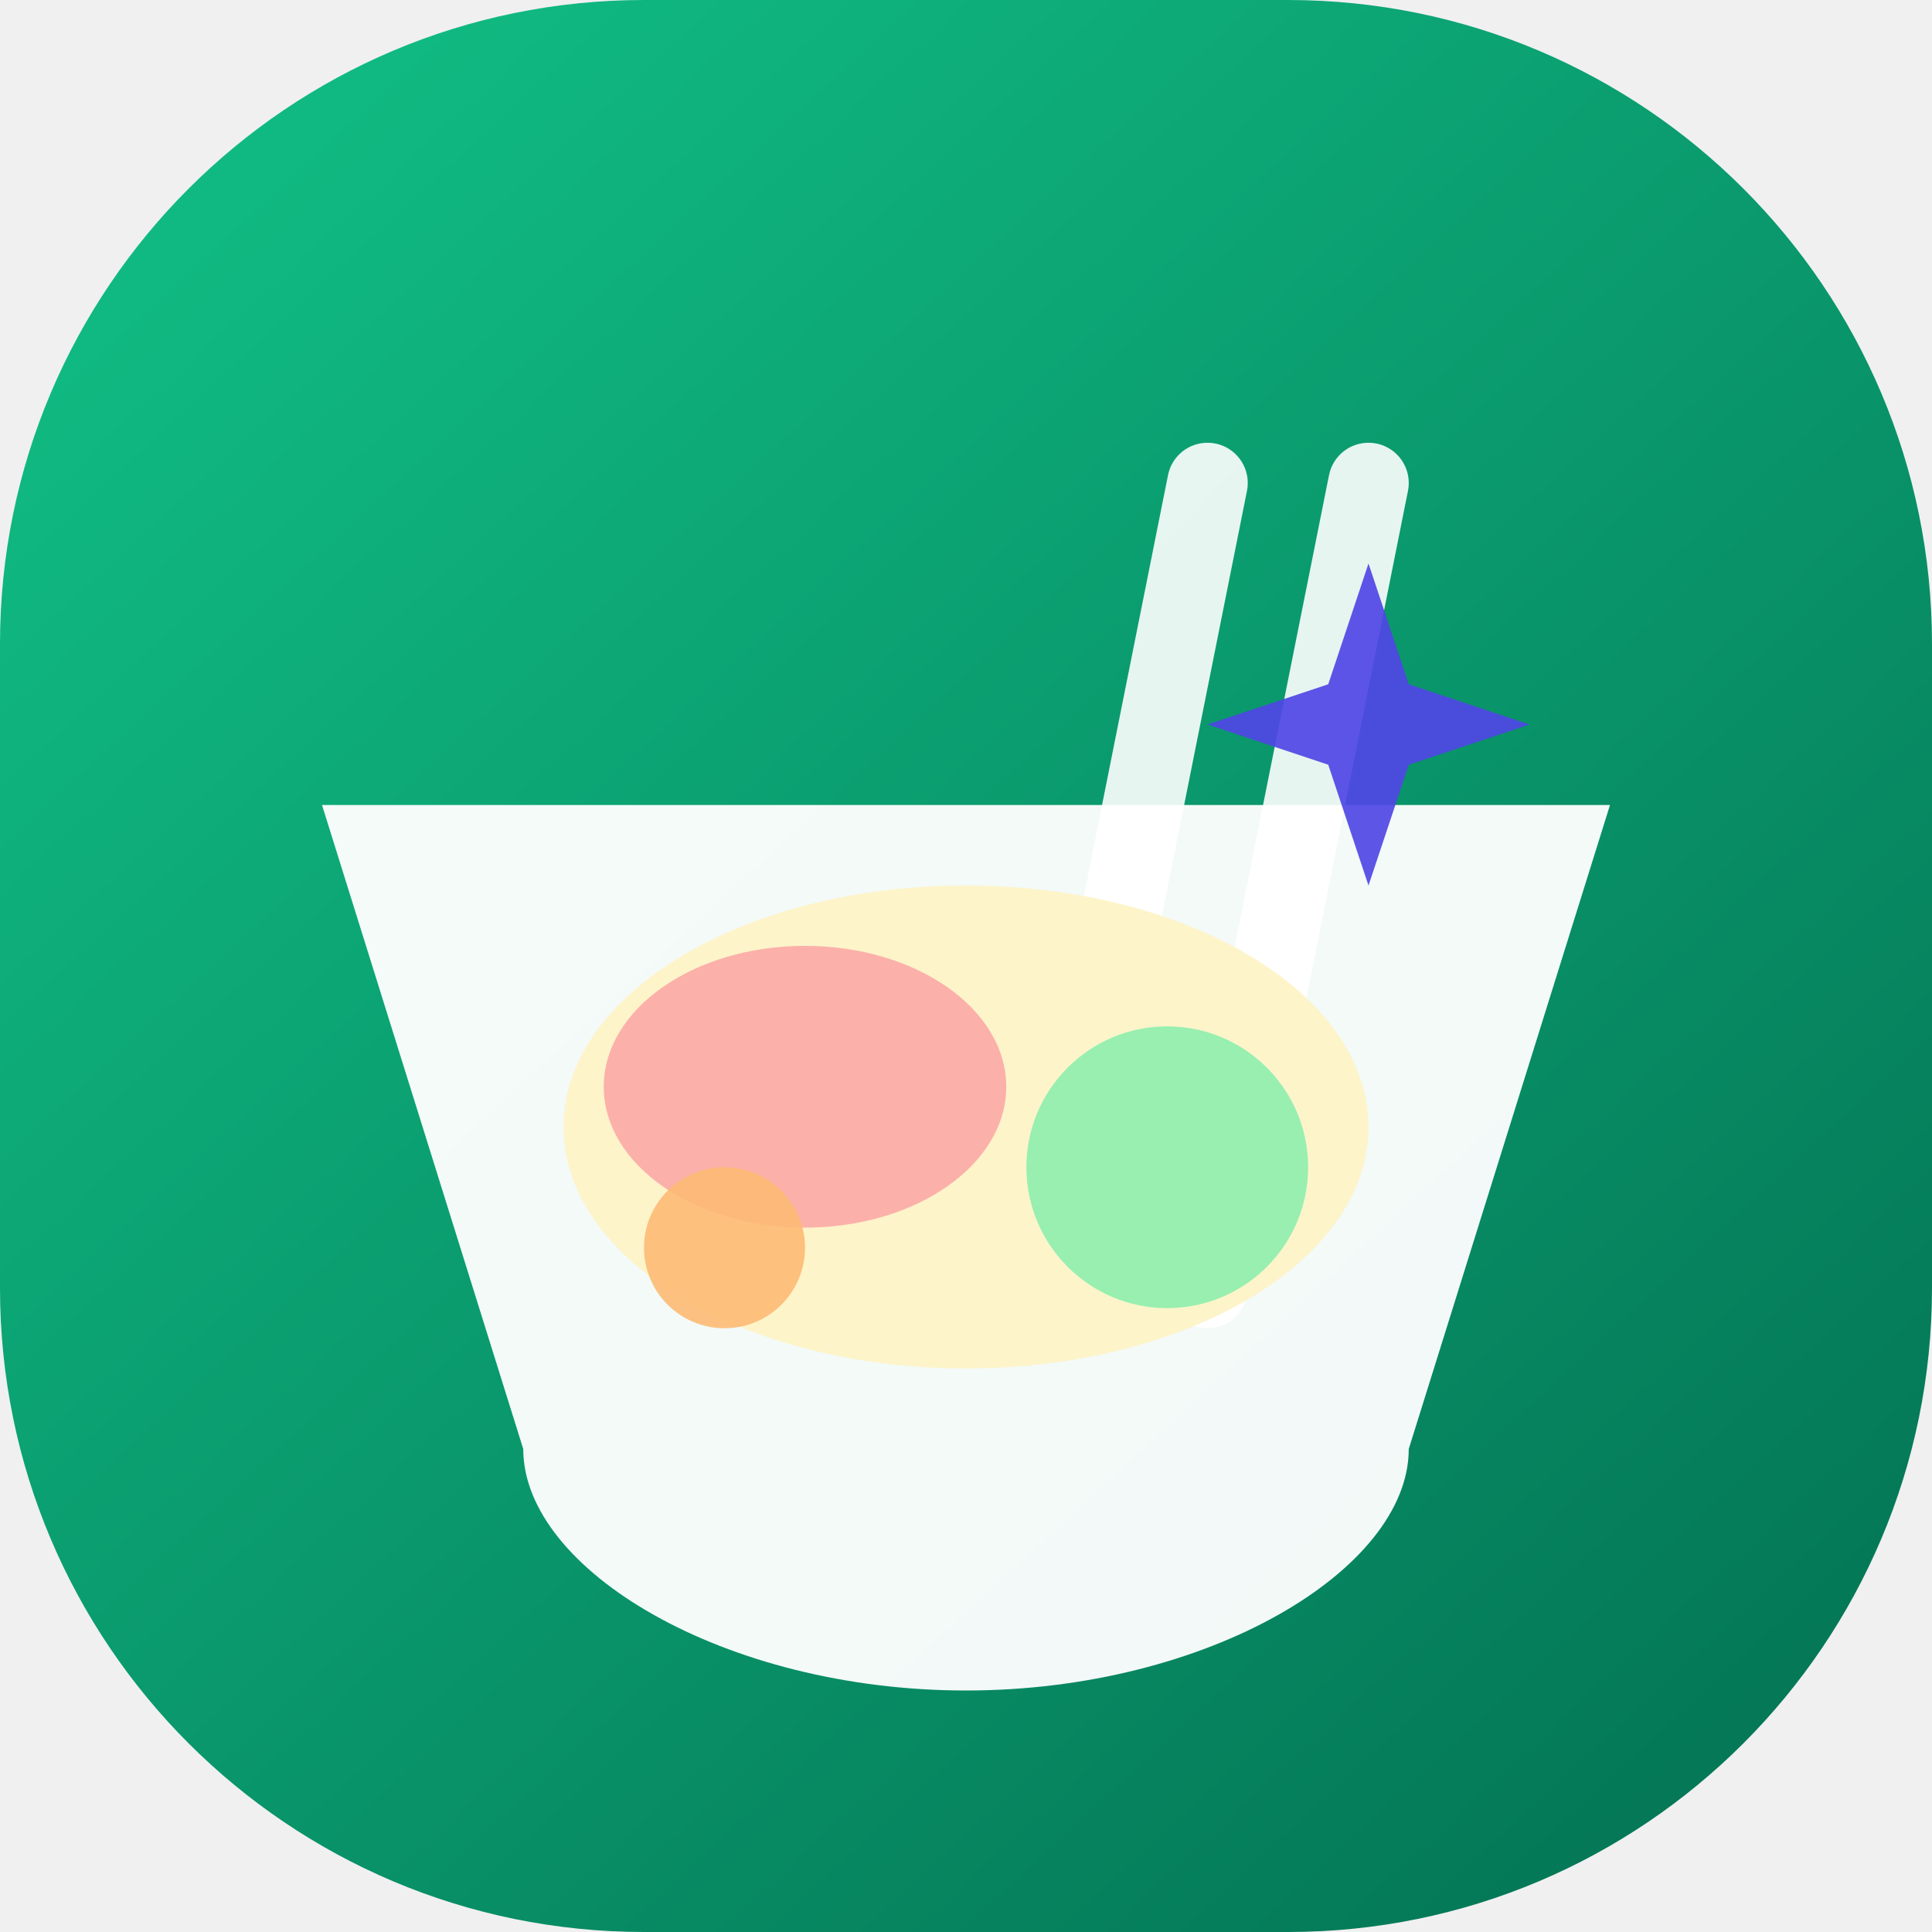
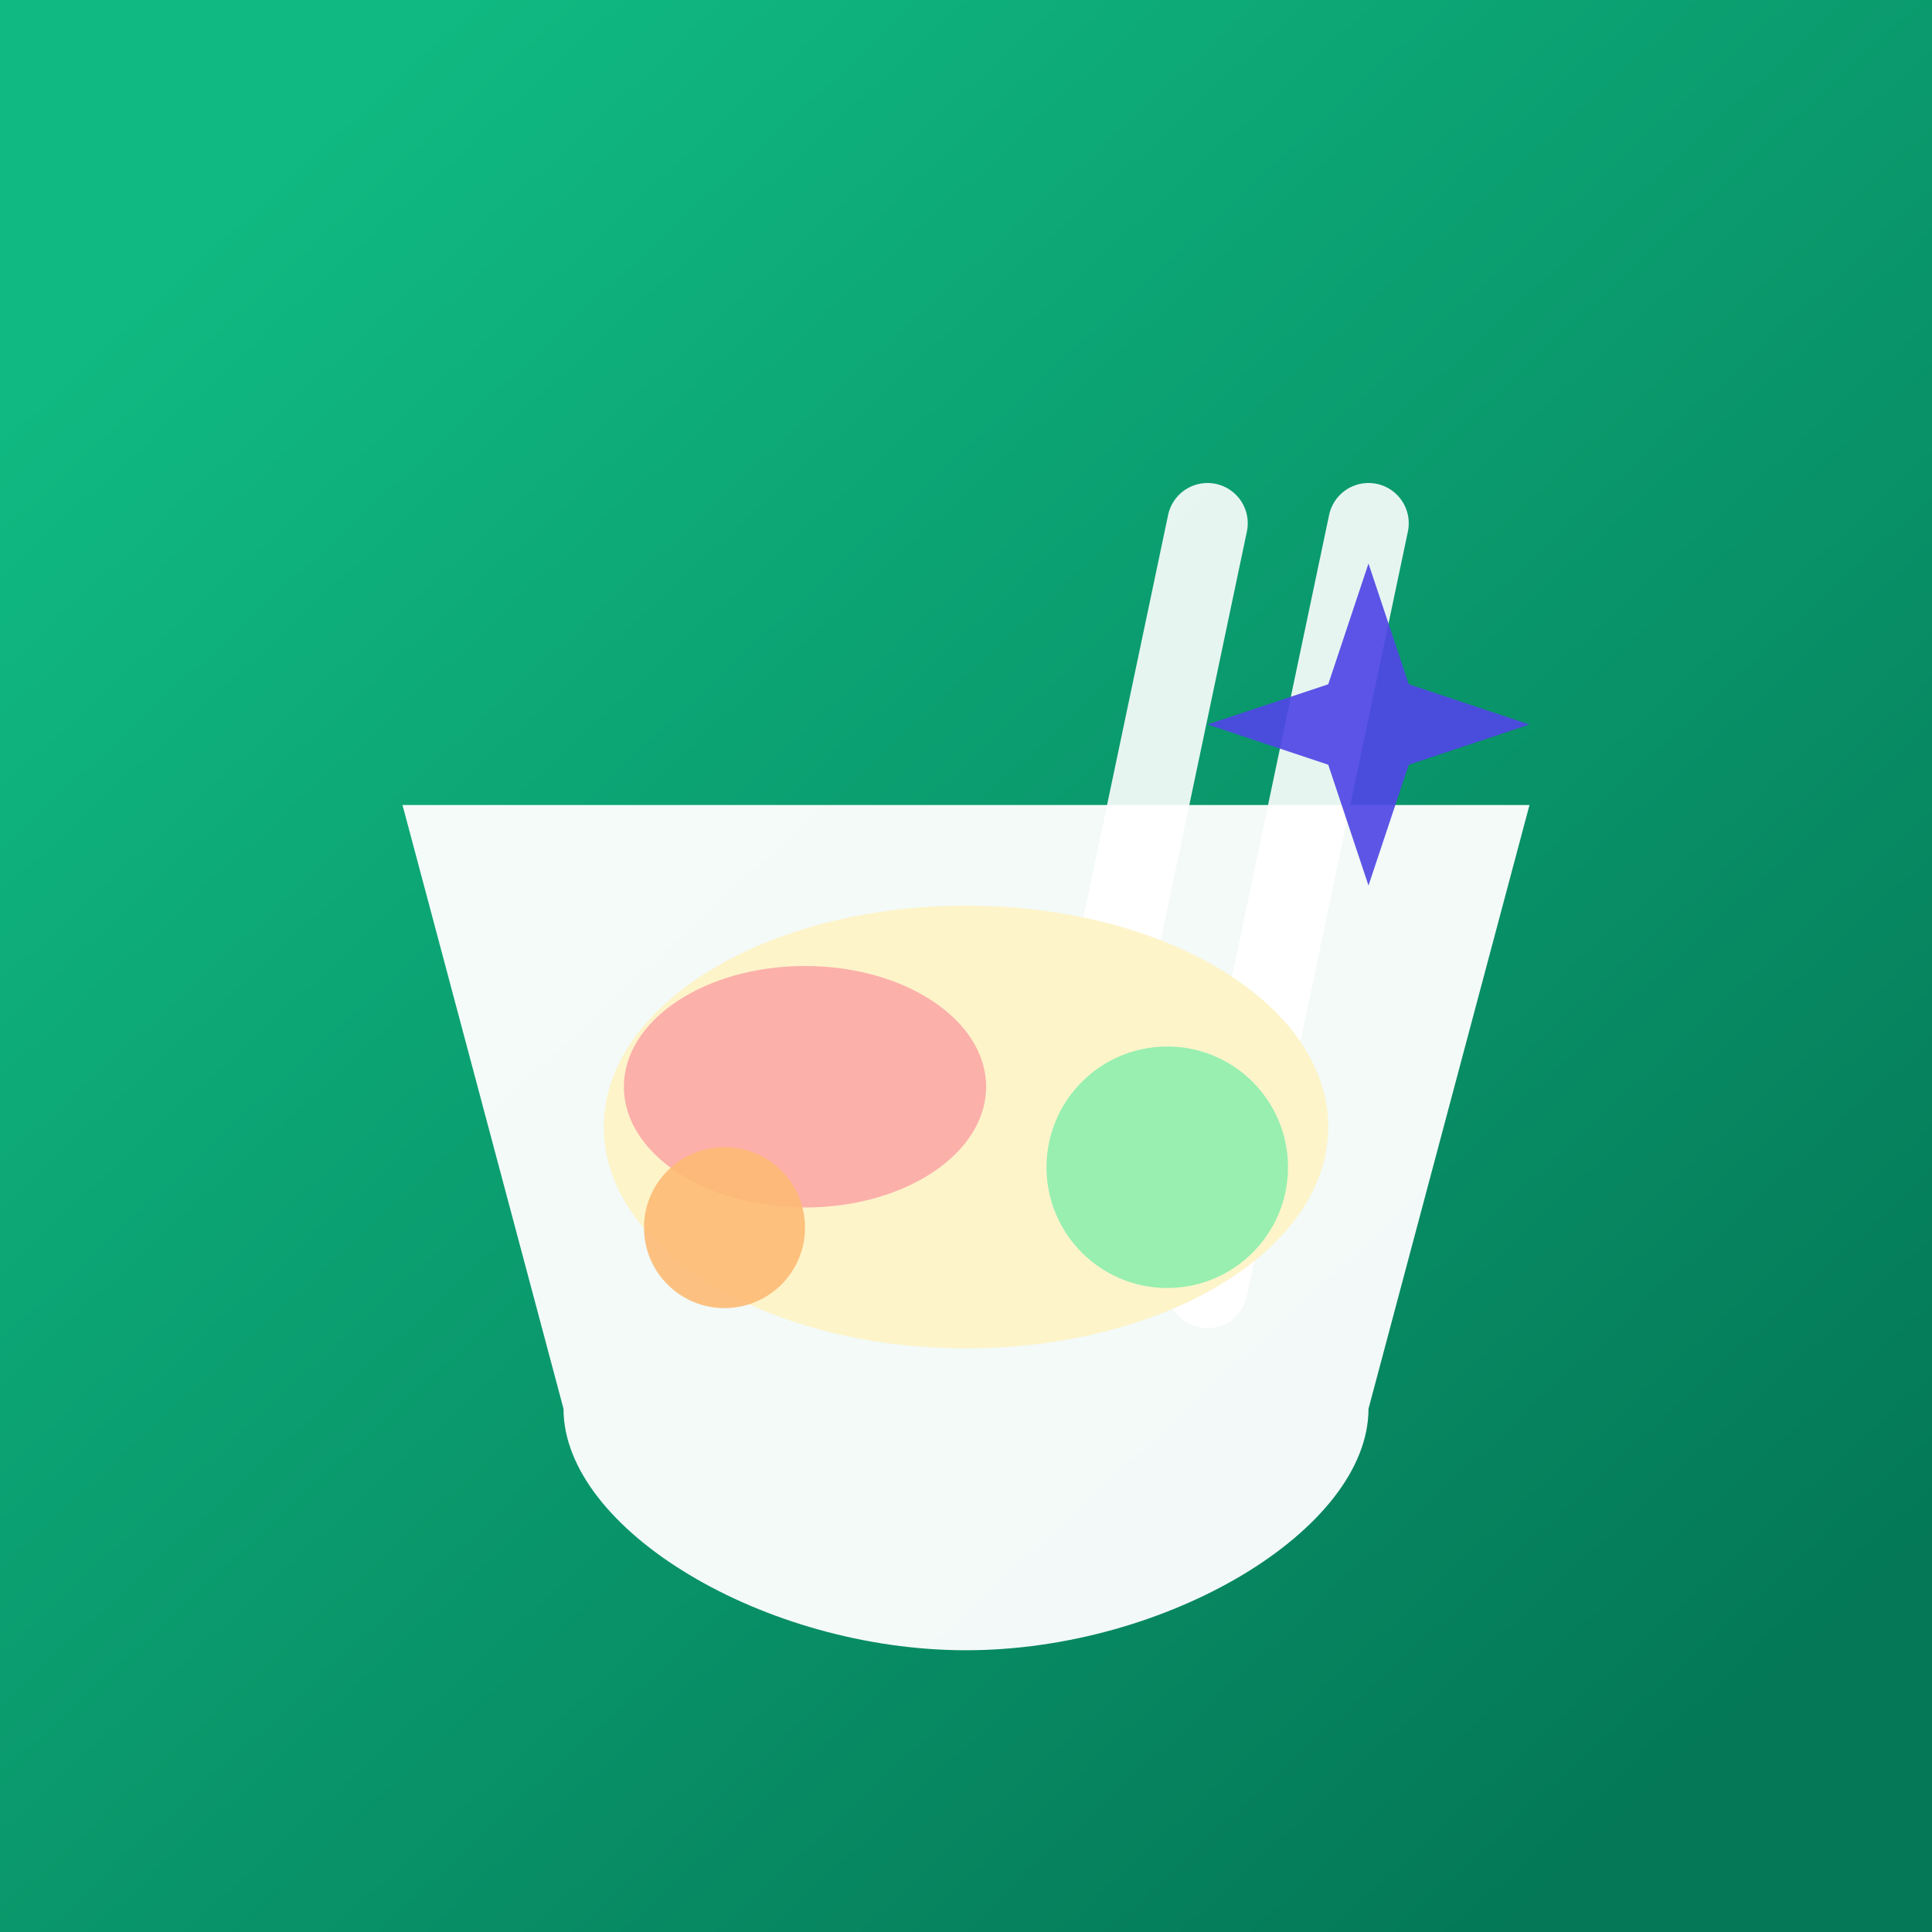
<svg xmlns="http://www.w3.org/2000/svg" viewBox="0 0 48 48" width="512" height="512">
  <defs>
    <linearGradient id="g" x1="6" y1="5" x2="42" y2="44" gradientUnits="userSpaceOnUse">
      <stop stop-color="#10b981" />
      <stop offset="1" stop-color="#047857" />
    </linearGradient>
  </defs>
-   <rect width="48" height="48" rx="16" fill="url(#g)" />
-   <path d="M8 20 L13 36 C13 39 18 42 24 42 C30 42 35 39 35 36 L40 20 Z" fill="white" fill-opacity="0.95" />
-   <line x1="30" y1="12" x2="26" y2="32" stroke="white" stroke-width="2" stroke-linecap="round" opacity="0.9" />
-   <line x1="34" y1="12" x2="30" y2="32" stroke="white" stroke-width="2" stroke-linecap="round" opacity="0.9" />
-   <ellipse cx="24" cy="28" rx="10" ry="6" fill="#fef3c7" opacity="0.95" />
-   <ellipse cx="20" cy="27" rx="5" ry="3.5" fill="#fca5a5" opacity="0.85" />
-   <circle cx="29" cy="29" r="3.5" fill="#86efac" opacity="0.85" />
-   <circle cx="18" cy="31" r="2" fill="#fdba74" opacity="0.9" />
+   <rect width="48" height="48" fill="url(#g)" />
+   <path d="M10 20 L14 35 C14 38 19 41 24 41 C29 41 34 38 34 35 L38 20 Z" fill="white" fill-opacity="0.95" />
+   <line x1="30" y1="13" x2="26" y2="32" stroke="white" stroke-width="2" stroke-linecap="round" opacity="0.9" />
+   <line x1="34" y1="13" x2="30" y2="32" stroke="white" stroke-width="2" stroke-linecap="round" opacity="0.9" />
+   <ellipse cx="24" cy="28" rx="9" ry="5.5" fill="#fef3c7" opacity="0.95" />
+   <ellipse cx="20" cy="27" rx="4.5" ry="3" fill="#fca5a5" opacity="0.85" />
+   <circle cx="29" cy="29" r="3" fill="#86efac" opacity="0.85" />
+   <circle cx="18" cy="30.5" r="2" fill="#fdba74" opacity="0.9" />
  <path d="M34 14 L35 17 L38 18 L35 19 L34 22 L33 19 L30 18 L33 17 Z" fill="#4f46e5" opacity="0.92" />
</svg>
